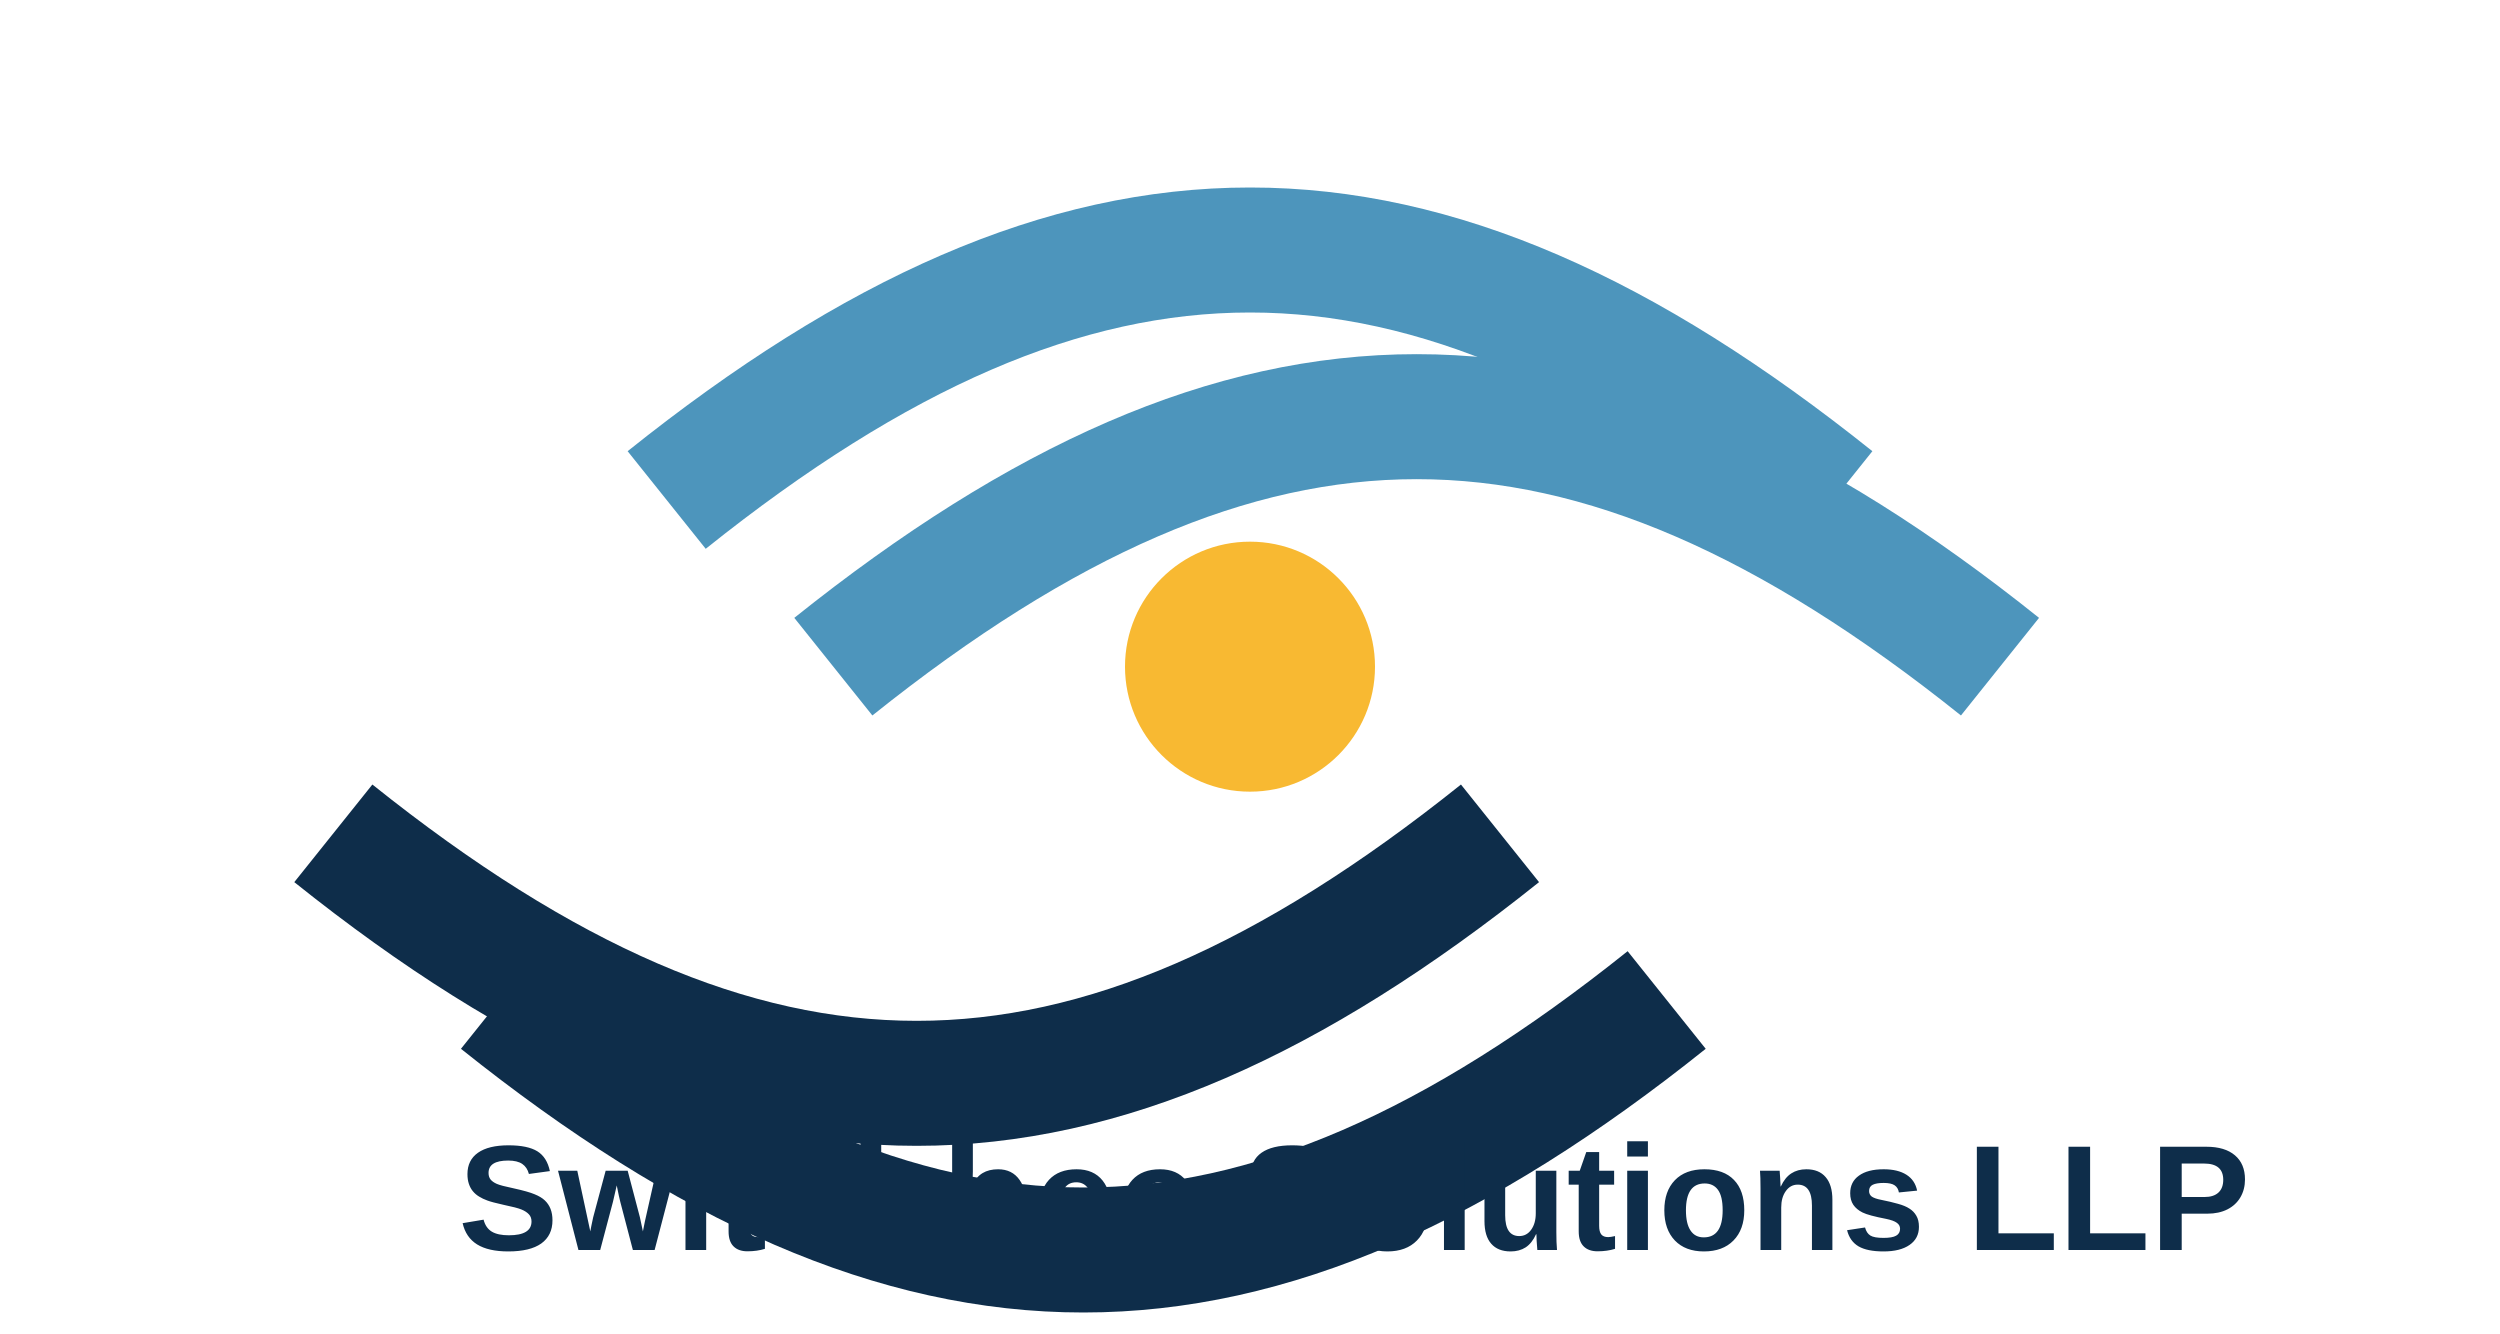
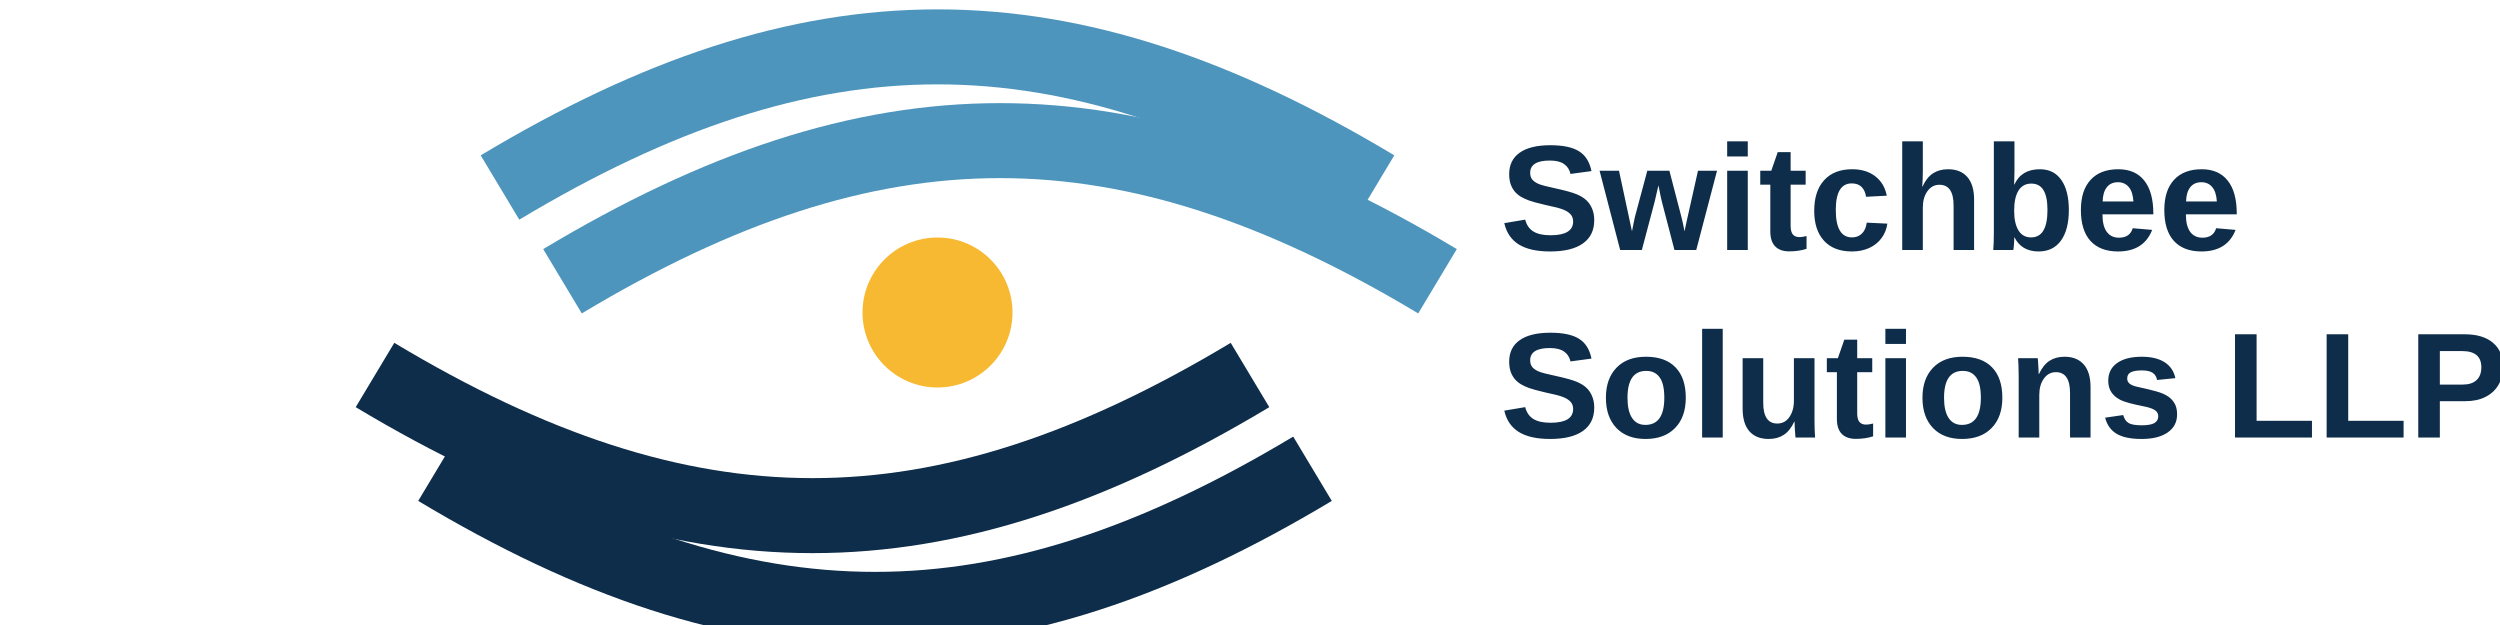
- <svg xmlns="http://www.w3.org/2000/svg" viewBox="0 0 300 160">
-   <path d="M80 60 C130 20, 170 20, 220 60" stroke="#4D95BC" stroke-width="15" fill="none" />
-   <path d="M100 80 C150 40, 190 40, 240 80" stroke="#4D95BC" stroke-width="15" fill="none" />
-   <path d="M40 100 C90 140, 130 140, 180 100" stroke="#0E2D4A" stroke-width="15" fill="none" />
-   <path d="M60 120 C110 160, 150 160, 200 120" stroke="#0E2D4A" stroke-width="15" fill="none" />
-   <circle cx="150" cy="80" r="15" fill="#F8B932" />
-   <text x="55" y="150" font-family="Arial" font-size="18" font-weight="bold" fill="#0E2D4A">Switchbee Solutions LLP</text>
+ <svg xmlns="http://www.w3.org/2000/svg" viewBox="0 0 400 100">
+   <path d="M80 30 C130 0, 170 0, 220 30" stroke="#4D95BC" stroke-width="12" fill="none" />
+   <path d="M90 45 C140 15, 180 15, 230 45" stroke="#4D95BC" stroke-width="12" fill="none" />
+   <path d="M60 60 C110 90, 150 90, 200 60" stroke="#0E2D4A" stroke-width="12" fill="none" />
+   <path d="M70 75 C120 105, 160 105, 210 75" stroke="#0E2D4A" stroke-width="12" fill="none" />
+   <circle cx="150" cy="50" r="12" fill="#F8B932" />
+   <text x="240" y="40" font-family="Arial, sans-serif" font-size="24" font-weight="bold" fill="#0E2D4A">Switchbee</text>
+   <text x="240" y="70" font-family="Arial, sans-serif" font-size="24" font-weight="bold" fill="#0E2D4A">Solutions LLP</text>
</svg>
